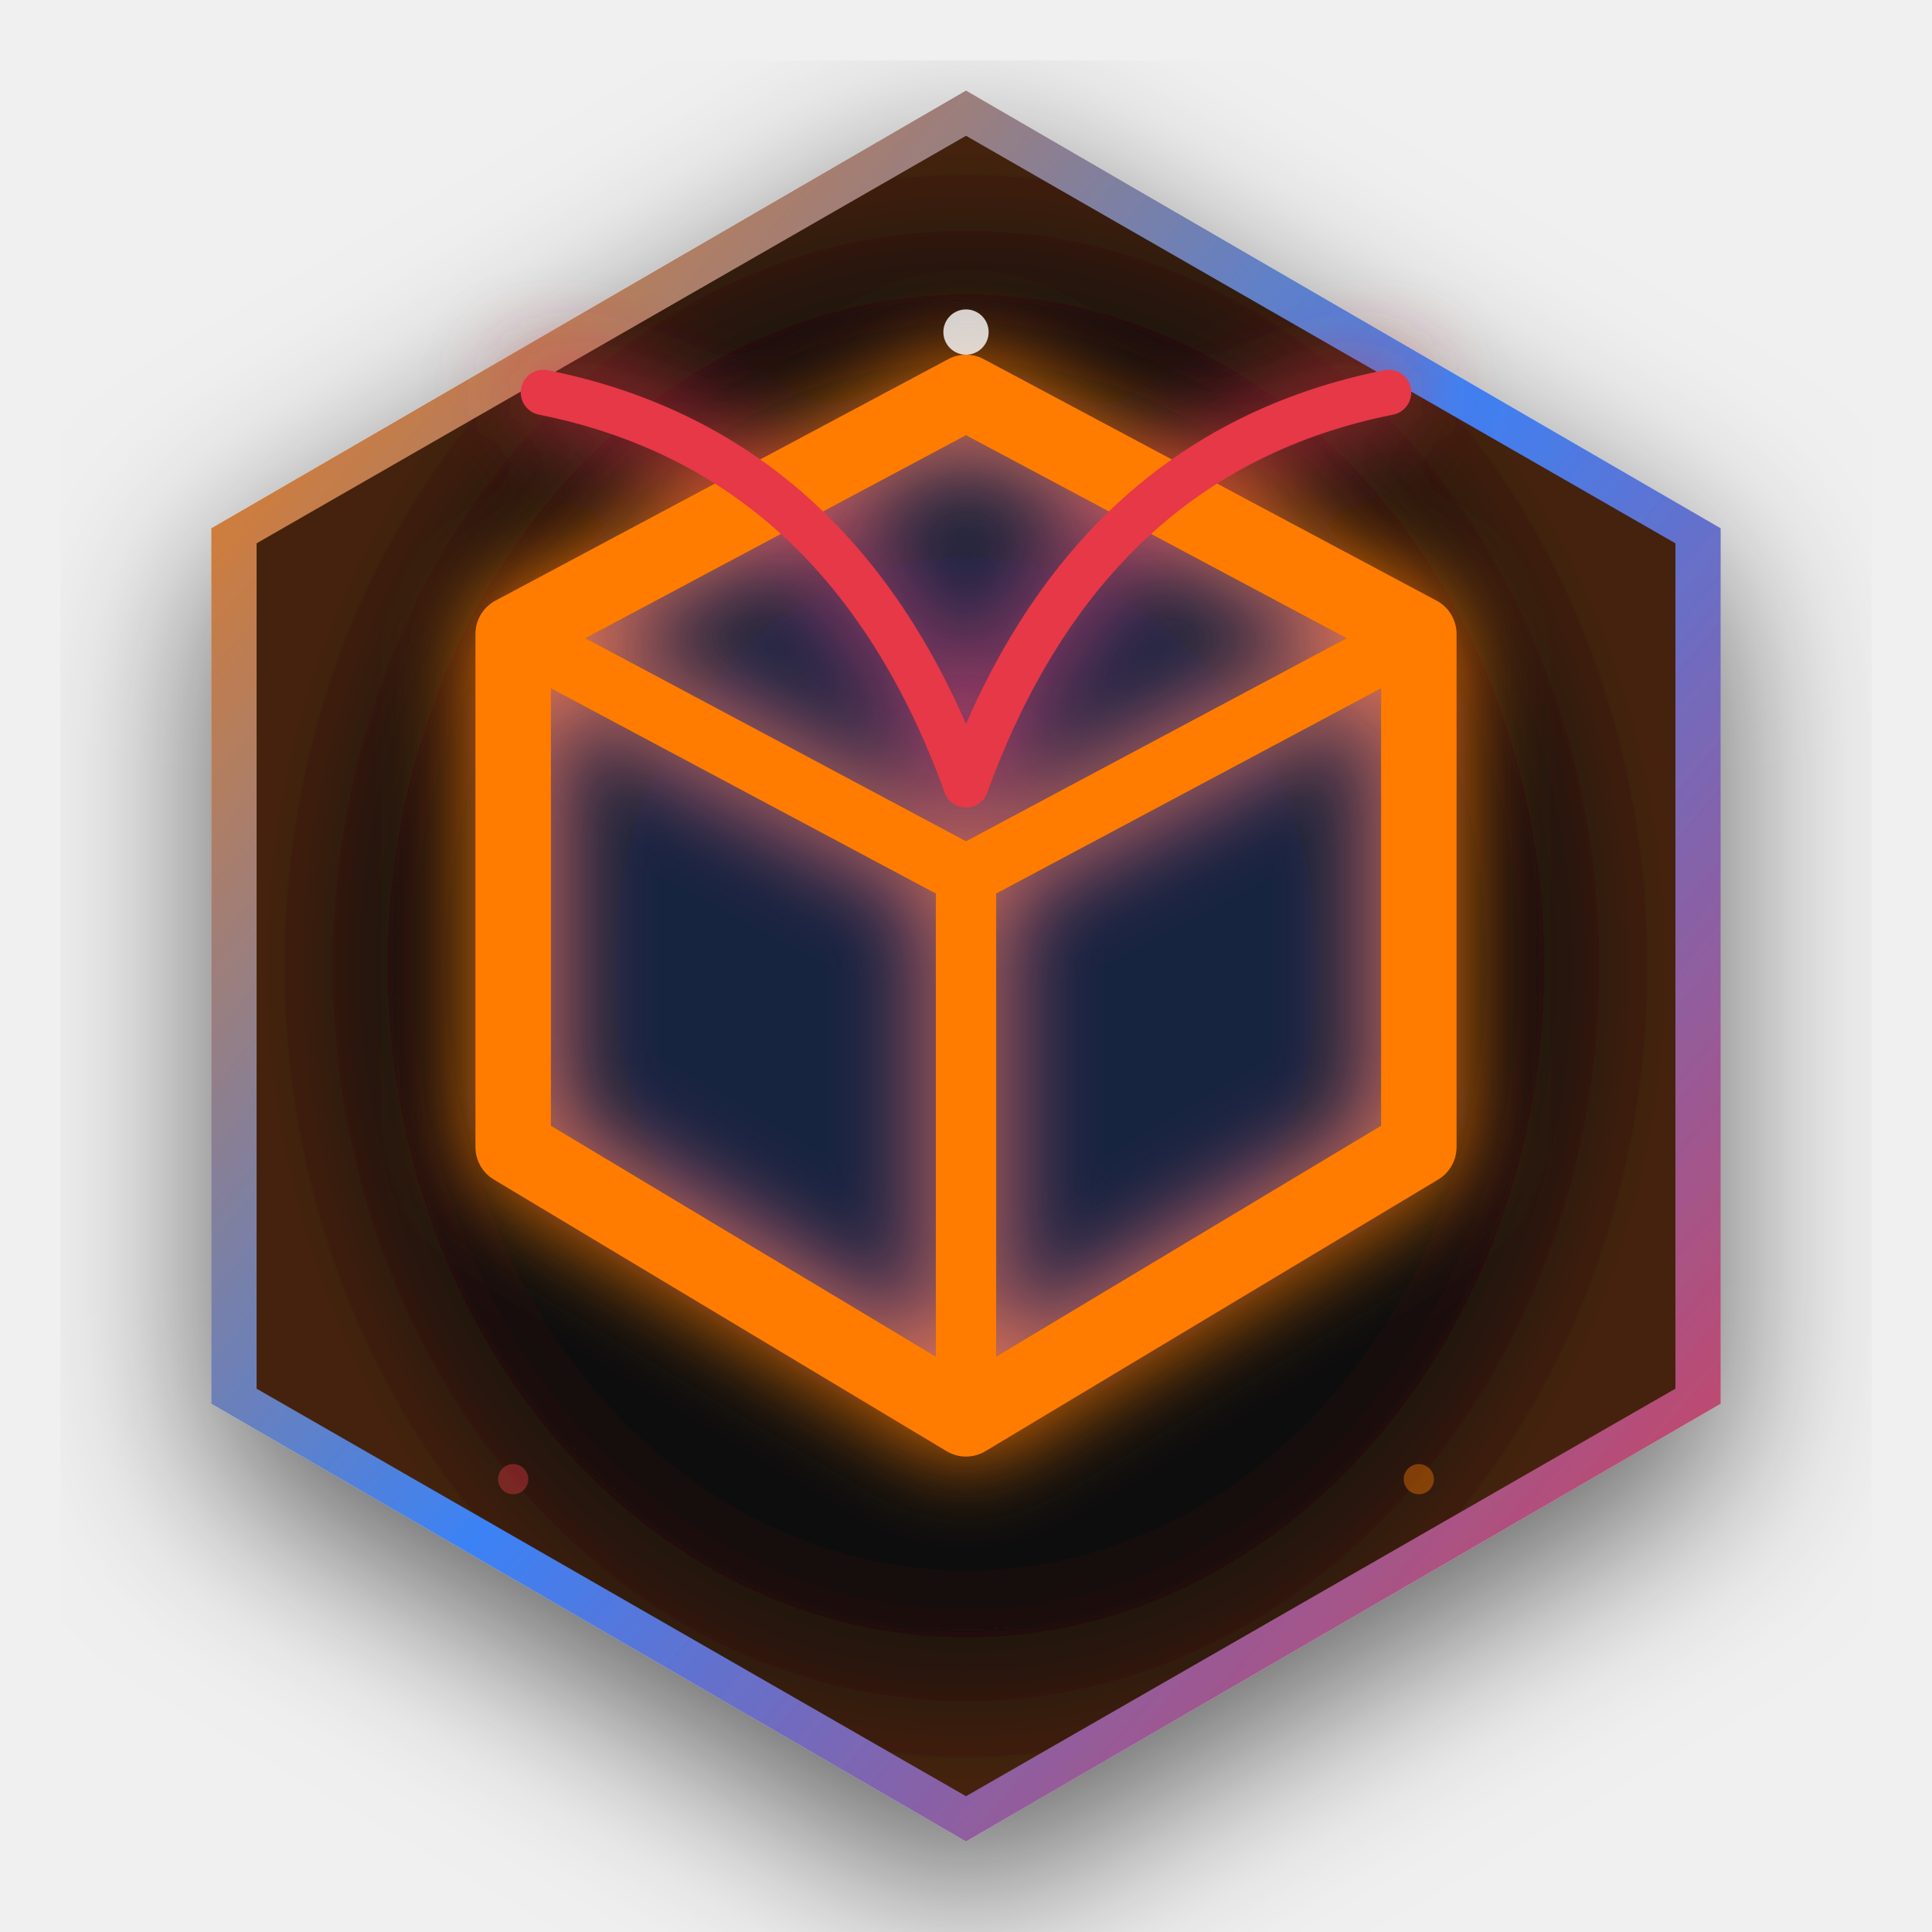
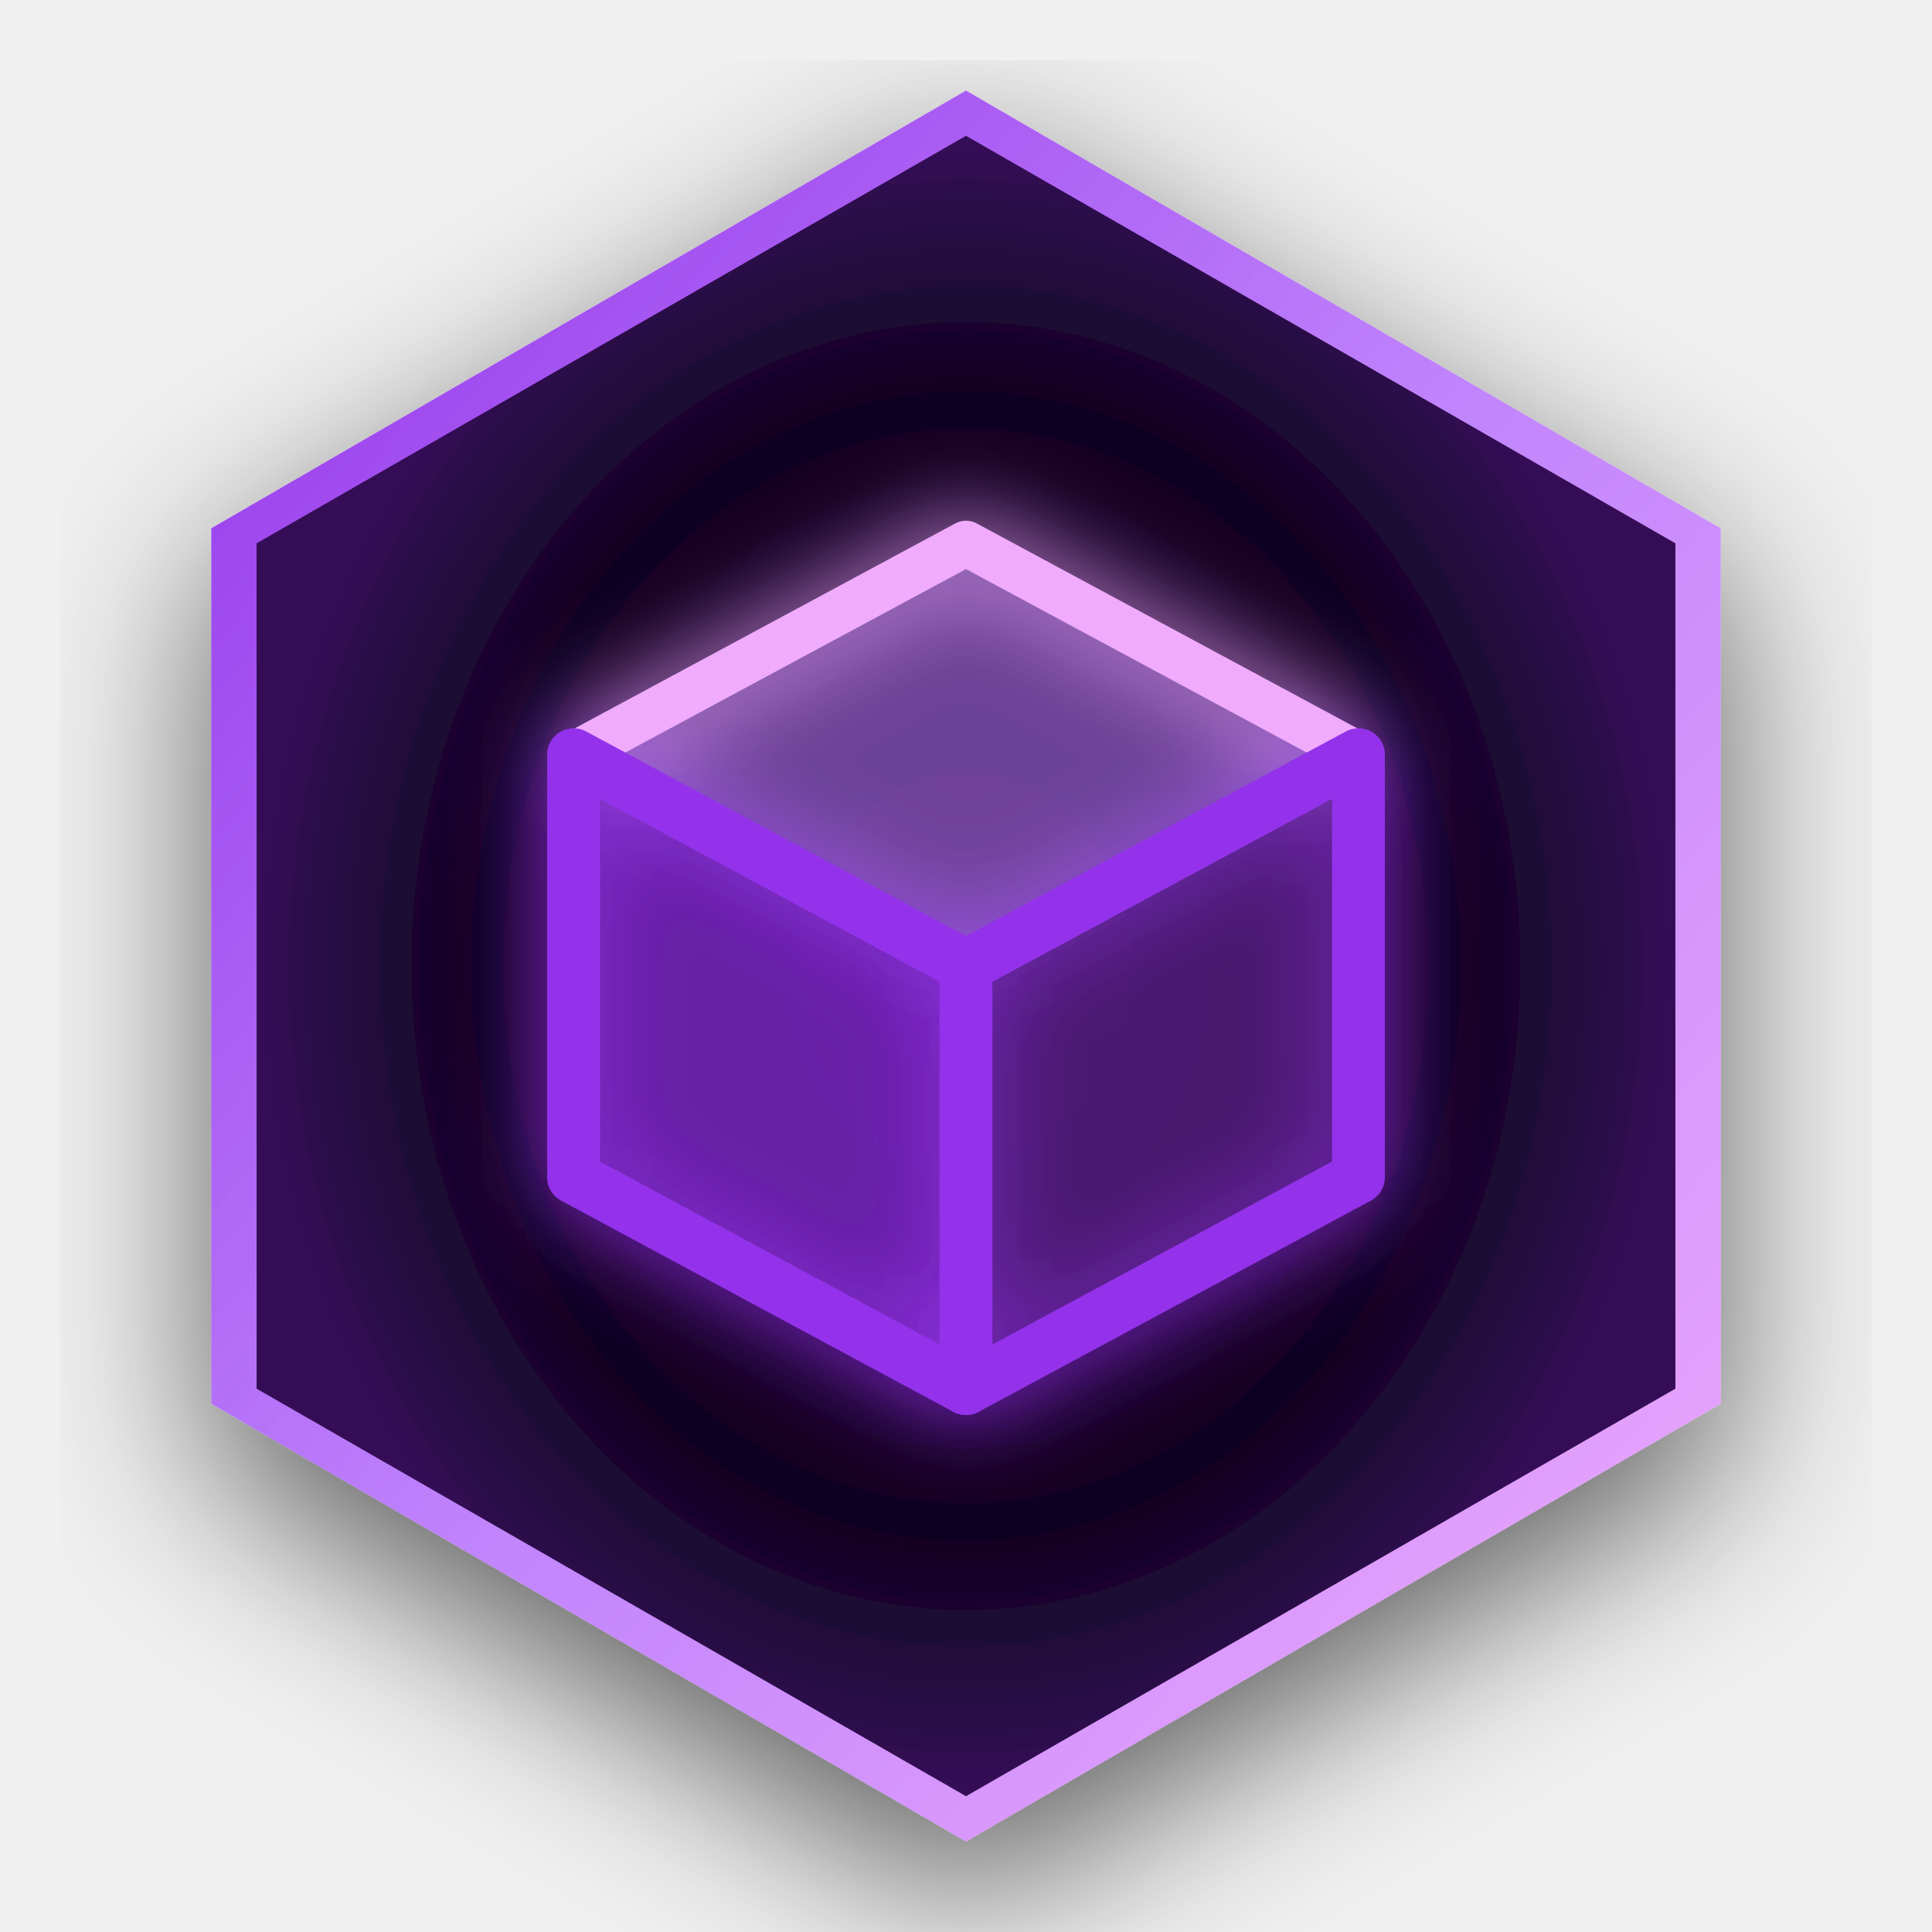
<svg xmlns="http://www.w3.org/2000/svg" viewBox="0 0 128 128" width="128" height="128">
  <defs>
    <radialGradient id="bgGrad" cx="50%" cy="50%" r="50%">
-       <stop offset="0%" stop-color="#100d18" />
-       <stop offset="100%" stop-color="#06050b" />
+       <stop offset="0%" stop-color="#1e0538" />
+       <stop offset="100%" stop-color="#0b0117" />
    </radialGradient>
    <linearGradient id="borderGrad" x1="0%" y1="0%" x2="100%" y2="100%">
-       <stop offset="0%" stop-color="#FF7B00" />
-       <stop offset="50%" stop-color="#3B82F6" />
-       <stop offset="100%" stop-color="#E63946" />
+       <stop offset="0%" stop-color="#9333ea" />
+       <stop offset="50%" stop-color="#c084fc" />
+       <stop offset="100%" stop-color="#f0abfc" />
    </linearGradient>
    <radialGradient id="innerGlow" cx="50%" cy="50%" r="50%">
-       <stop offset="70%" stop-color="#FF7B00" stop-opacity="0" />
-       <stop offset="100%" stop-color="#FF7B00" stop-opacity="0.25" />
+       <stop offset="70%" stop-color="#9333ea" stop-opacity="0" />
+       <stop offset="100%" stop-color="#9333ea" stop-opacity="0.3" />
    </radialGradient>
    <filter id="glow" x="-20%" y="-20%" width="140%" height="140%">
      <feGaussianBlur stdDeviation="3" result="blur" />
      <feMerge>
        <feMergeNode in="blur" />
        <feMergeNode in="SourceGraphic" />
      </feMerge>
    </filter>
    <filter id="shadow" x="-10%" y="-10%" width="120%" height="120%">
      <feDropShadow dx="0" dy="4" stdDeviation="6" flood-color="#000000" flood-opacity="0.6" />
    </filter>
  </defs>
  <g filter="url(#shadow)">
    <polygon points="64,6 114,35 114,93 64,122 14,93 14,35" fill="url(#borderGrad)" />
    <polygon points="64,9 111,36 111,92 64,119 17,92 17,36" fill="url(#bgGrad)" />
    <polygon points="64,9 111,36 111,92 64,119 17,92 17,36" fill="url(#innerGlow)" />
  </g>
  <g filter="url(#glow)">
-     <g stroke="#FF7B00" stroke-width="4" fill="none" stroke-linecap="round" stroke-linejoin="round">
-       <polygon points="64,26 94,42 94,76 64,94 34,76 34,42" fill="#3B82F6" fill-opacity="0.1" stroke-width="5" />
-       <line x1="64" y1="94" x2="64" y2="58" stroke-width="4" />
-       <line x1="34" y1="42" x2="64" y2="58" stroke-width="4" />
-       <line x1="94" y1="42" x2="64" y2="58" stroke-width="4" />
-       <path d="M64,52 Q72,30 92,26" stroke="#E63946" stroke-width="3" />
-       <path d="M64,52 Q56,30 36,26" stroke="#E63946" stroke-width="3" />
+     <g stroke="#9333ea" stroke-width="3.5" fill="none" stroke-linecap="round" stroke-linejoin="round">
+       <polygon points="64,36 90,50 64,64 38,50" fill="#c084fc" fill-opacity="0.3" stroke="#f0abfc" stroke-width="3" />
+       <polygon points="38,50 64,64 64,92 38,78" fill="#9333ea" fill-opacity="0.4" />
+       <polygon points="90,50 64,64 64,92 90,78" fill="#581c87" fill-opacity="0.5" />
    </g>
  </g>
-   <circle cx="64" cy="22" r="1.5" fill="#fff" opacity="0.8" />
-   <circle cx="34" cy="98" r="1" fill="#E63946" opacity="0.4" />
-   <circle cx="94" cy="98" r="1" fill="#FF7B00" opacity="0.4" />
</svg>
